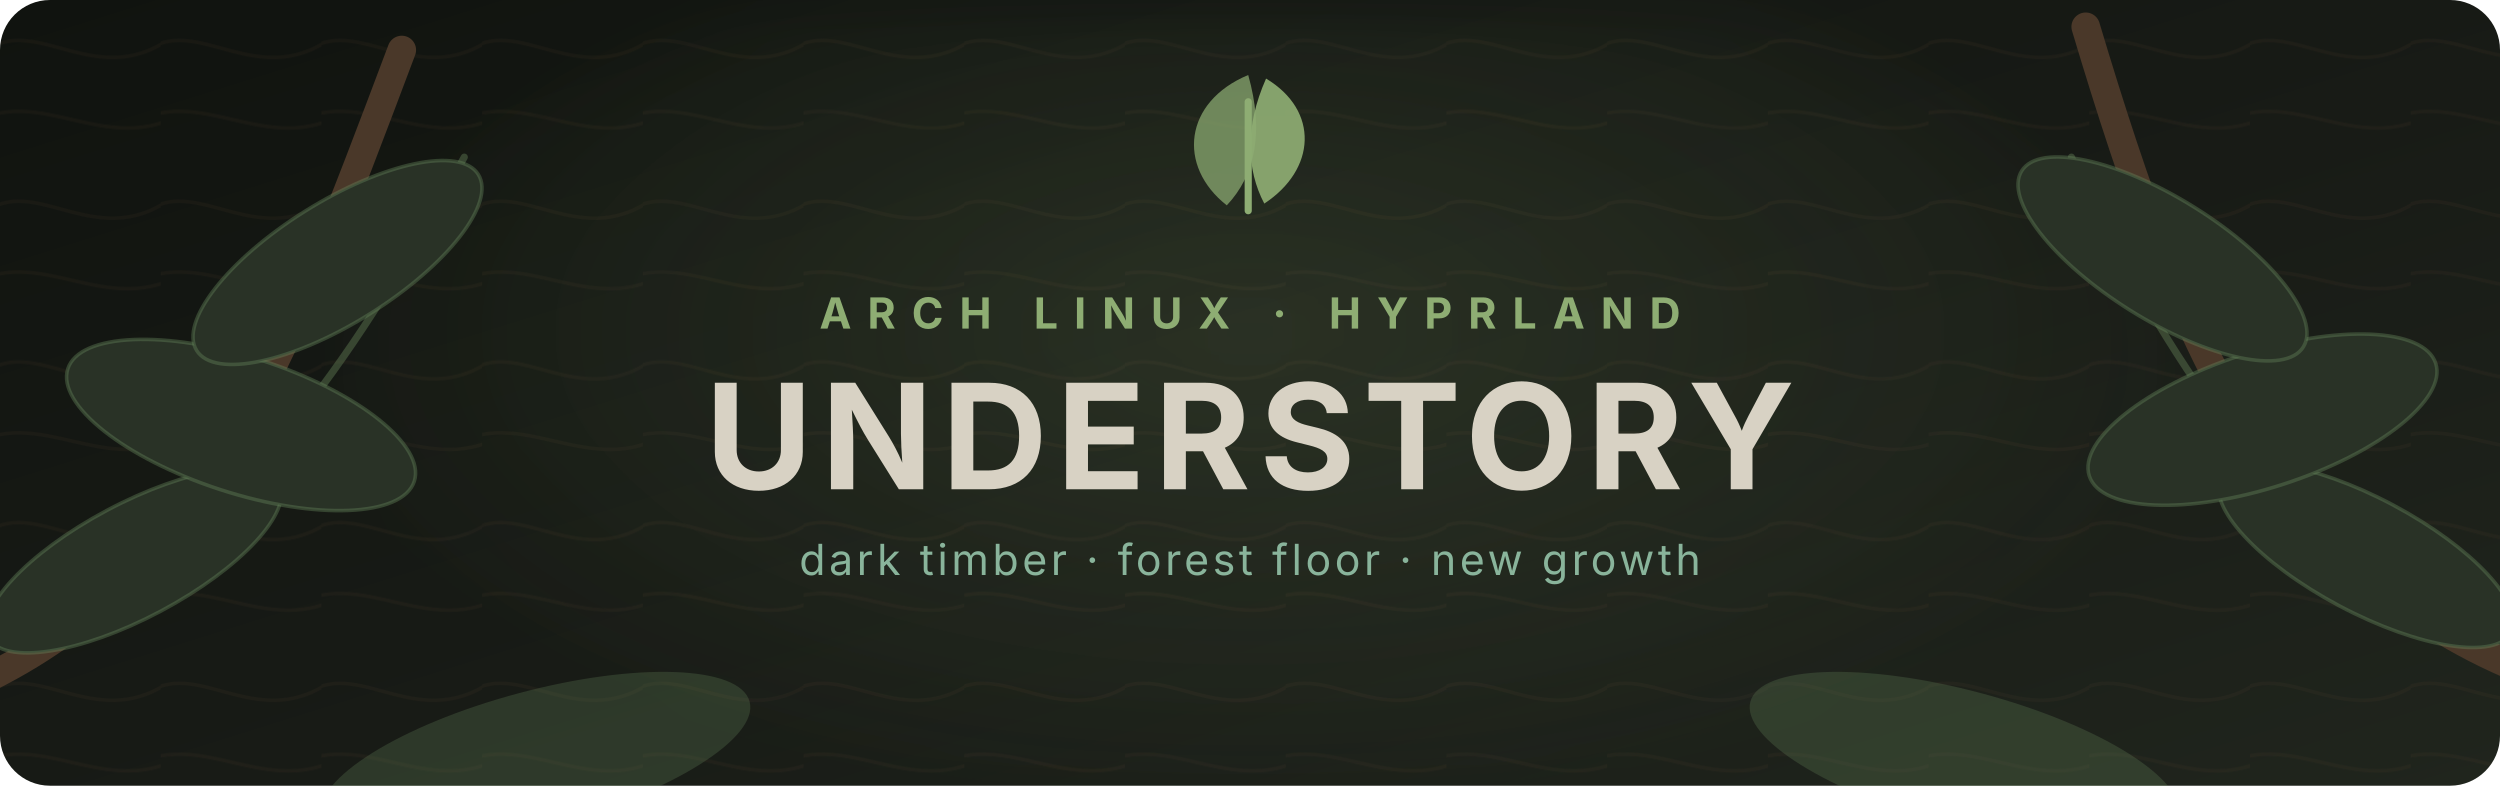
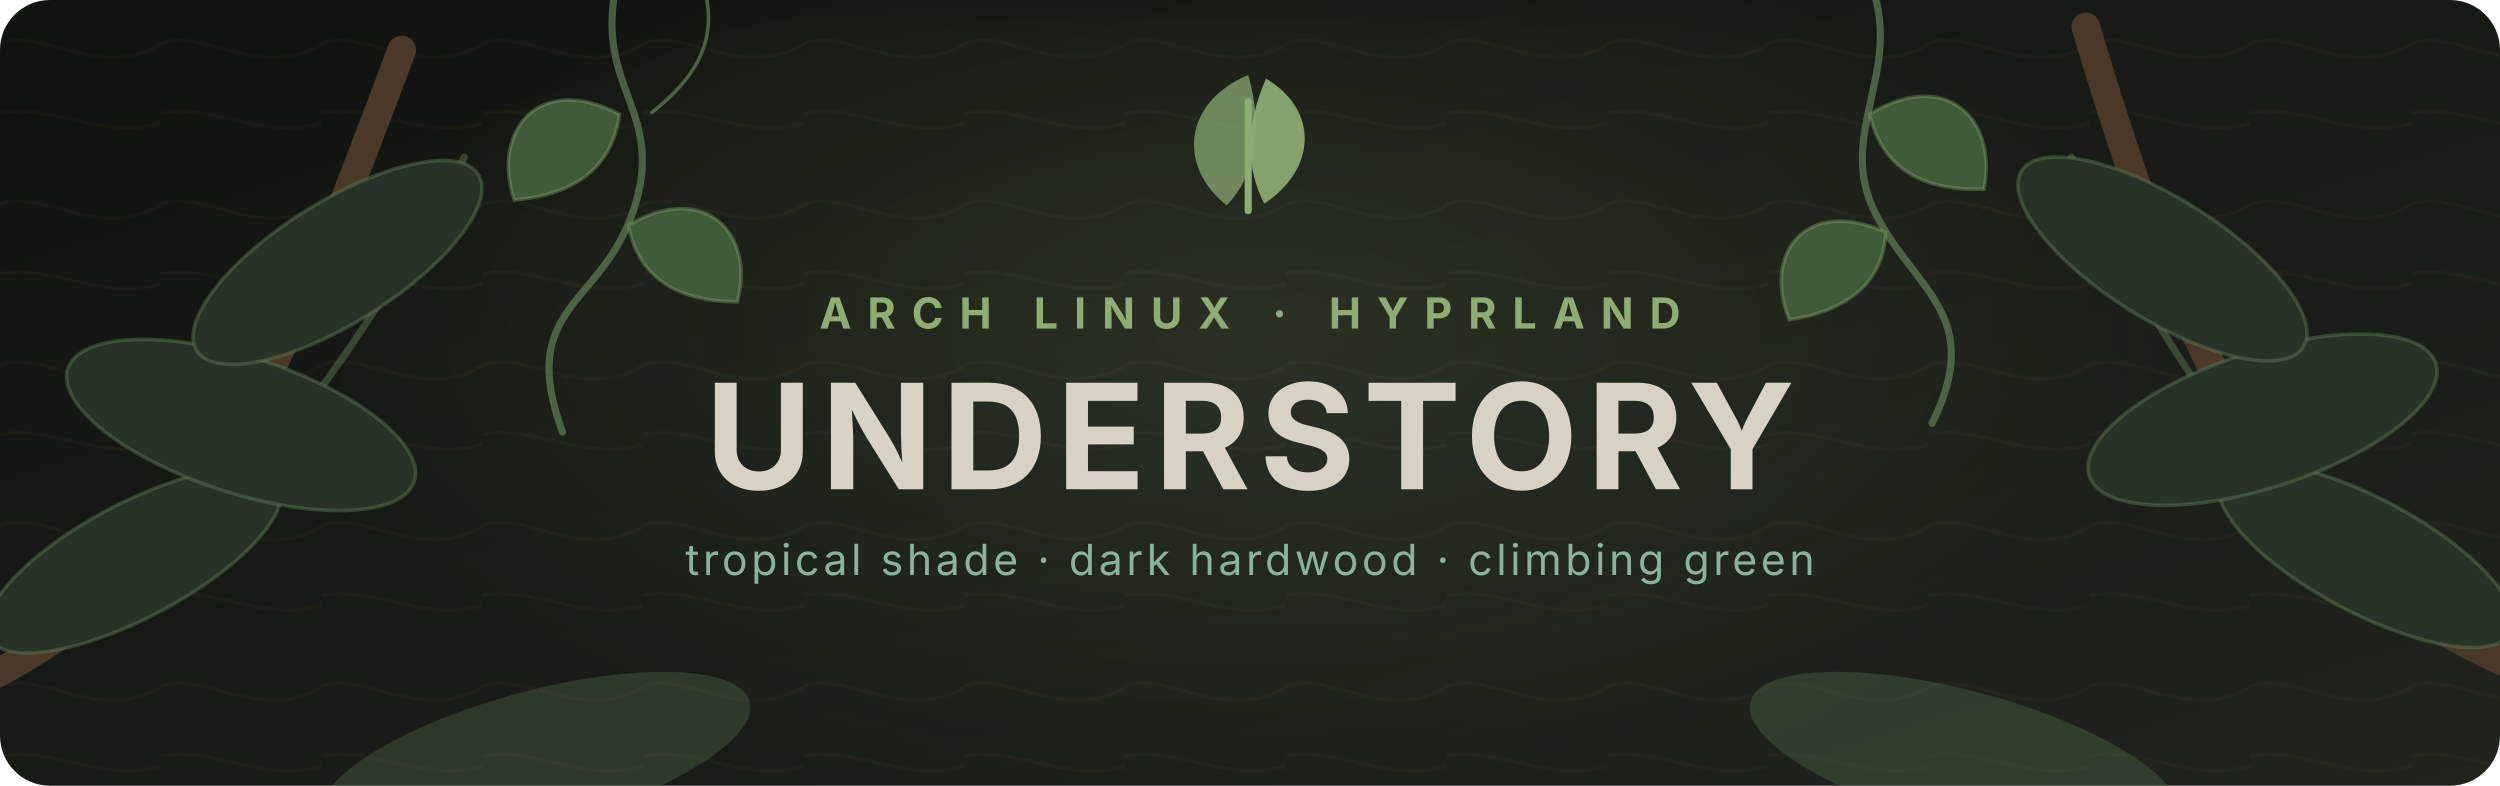
<svg xmlns="http://www.w3.org/2000/svg" viewBox="0 0 1400 440" role="img" aria-labelledby="title description">
  <defs>
    <linearGradient id="night" x1="0" y1="0" x2="1" y2="1">
      <stop offset="0" stop-color="#10130f" />
      <stop offset="0.55" stop-color="#181b16" />
      <stop offset="1" stop-color="#20251d" />
    </linearGradient>
    <radialGradient id="glow" cx="50%" cy="45%" r="55%">
      <stop offset="0" stop-color="#8ead73" stop-opacity=".16" />
      <stop offset="1" stop-color="#8ead73" stop-opacity="0" />
    </radialGradient>
    <pattern id="grain" width="90" height="90" patternUnits="userSpaceOnUse">
      <path d="M-10 30C20 5 55 55 100 18M-20 72C22 42 63 95 110 58" fill="none" stroke="#a47b50" stroke-opacity=".055" stroke-width="2" />
    </pattern>
    <filter id="soft">
      <feGaussianBlur stdDeviation="18" />
    </filter>
  </defs>
  <rect width="1400" height="440" rx="28" fill="url(#night)" />
  <rect width="1400" height="440" rx="28" fill="url(#grain)" />
  <ellipse cx="700" cy="210" rx="510" ry="245" fill="url(#glow)" filter="url(#soft)" />
  <g fill="none" stroke-linecap="round">
    <path d="M-25 388C112 330 158 206 225 28" stroke="#4a3829" stroke-width="16" />
    <path d="M1425 380C1278 326 1224 202 1168 15" stroke="#4a3829" stroke-width="16" />
    <path d="M54 338C151 275 208 183 260 88" stroke="#66845a" stroke-opacity=".42" stroke-width="4" />
    <path d="M1340 337C1261 273 1201 180 1160 88" stroke="#66845a" stroke-opacity=".42" stroke-width="4" />
  </g>
+   <g fill="none" stroke="#66845a" stroke-width="4" stroke-linecap="round" opacity=".66">
+     <path d="M345-8c-12 58 28 70 10 125s-66 54-40 125" />
+     <path d="M1048-8c18 48-20 83 2 127s62 57 32 118" />
+     <path d="M394-8c9 31-5 52-29 71" stroke-width="2" />
+   </g>
+   <g fill="#3f5b3a" stroke="#8ead73" stroke-opacity=".36" stroke-width="2">
+     <path d="M347 64c-46-24-72 10-59 48 35-3 55-19 59-48Z" />
+     <path d="M352 126c43-25 71 5 61 43-34 0-56-14-61-43Z" />
+     <path d="M1047 64c42-26 72 2 64 42-35 1-57-12-64-42Z" />
+     <path d="M1056 130c-45-20-69 12-54 49 34-5 53-22 54-49Z" />
+   </g>
  <g fill="#293226" stroke="#66845a" stroke-opacity=".4" stroke-width="2">
    <ellipse cx="75" cy="314" rx="92" ry="32" transform="rotate(-28 75 314)" />
    <ellipse cx="135" cy="238" rx="102" ry="38" transform="rotate(18 135 238)" />
    <ellipse cx="189" cy="147" rx="93" ry="34" transform="rotate(-32 189 147)" />
    <ellipse cx="1325" cy="311" rx="92" ry="32" transform="rotate(28 1325 311)" />
    <ellipse cx="1267" cy="235" rx="102" ry="38" transform="rotate(-18 1267 235)" />
    <ellipse cx="1211" cy="145" rx="93" ry="34" transform="rotate(32 1211 145)" />
  </g>
  <g fill="#66845a" opacity=".28">
    <ellipse cx="300" cy="425" rx="124" ry="38" transform="rotate(-15 300 425)" />
    <ellipse cx="1100" cy="425" rx="124" ry="38" transform="rotate(15 1100 425)" />
  </g>
  <g text-anchor="middle" font-family="Inter, ui-sans-serif, system-ui, sans-serif">
    <text x="700" y="184" fill="#8ead73" font-size="24" font-weight="650" letter-spacing="9">ARCH LINUX · HYPRLAND</text>
    <text x="700" y="274" fill="#d8d2c4" font-size="82" font-weight="720" letter-spacing="5">UNDERSTORY</text>
-     <text x="700" y="322" fill="#89b49b" font-size="24" letter-spacing="2">dark timber · forest floor · new growth</text>
+     <text x="700" y="322" fill="#89b49b" font-size="24" letter-spacing="2">tropical shade · dark hardwood · climbing green</text>
  </g>
  <g fill="#8ead73">
    <path d="M687 115c-28-22-24-58 12-73 9 32 4 56-12 73Z" opacity=".72" />
    <path d="M708 114c29-19 31-52 1-70-12 27-11 51-1 70Z" opacity=".92" />
    <path d="M699 118v-61" fill="none" stroke="#8ead73" stroke-width="4" stroke-linecap="round" />
  </g>
</svg>
